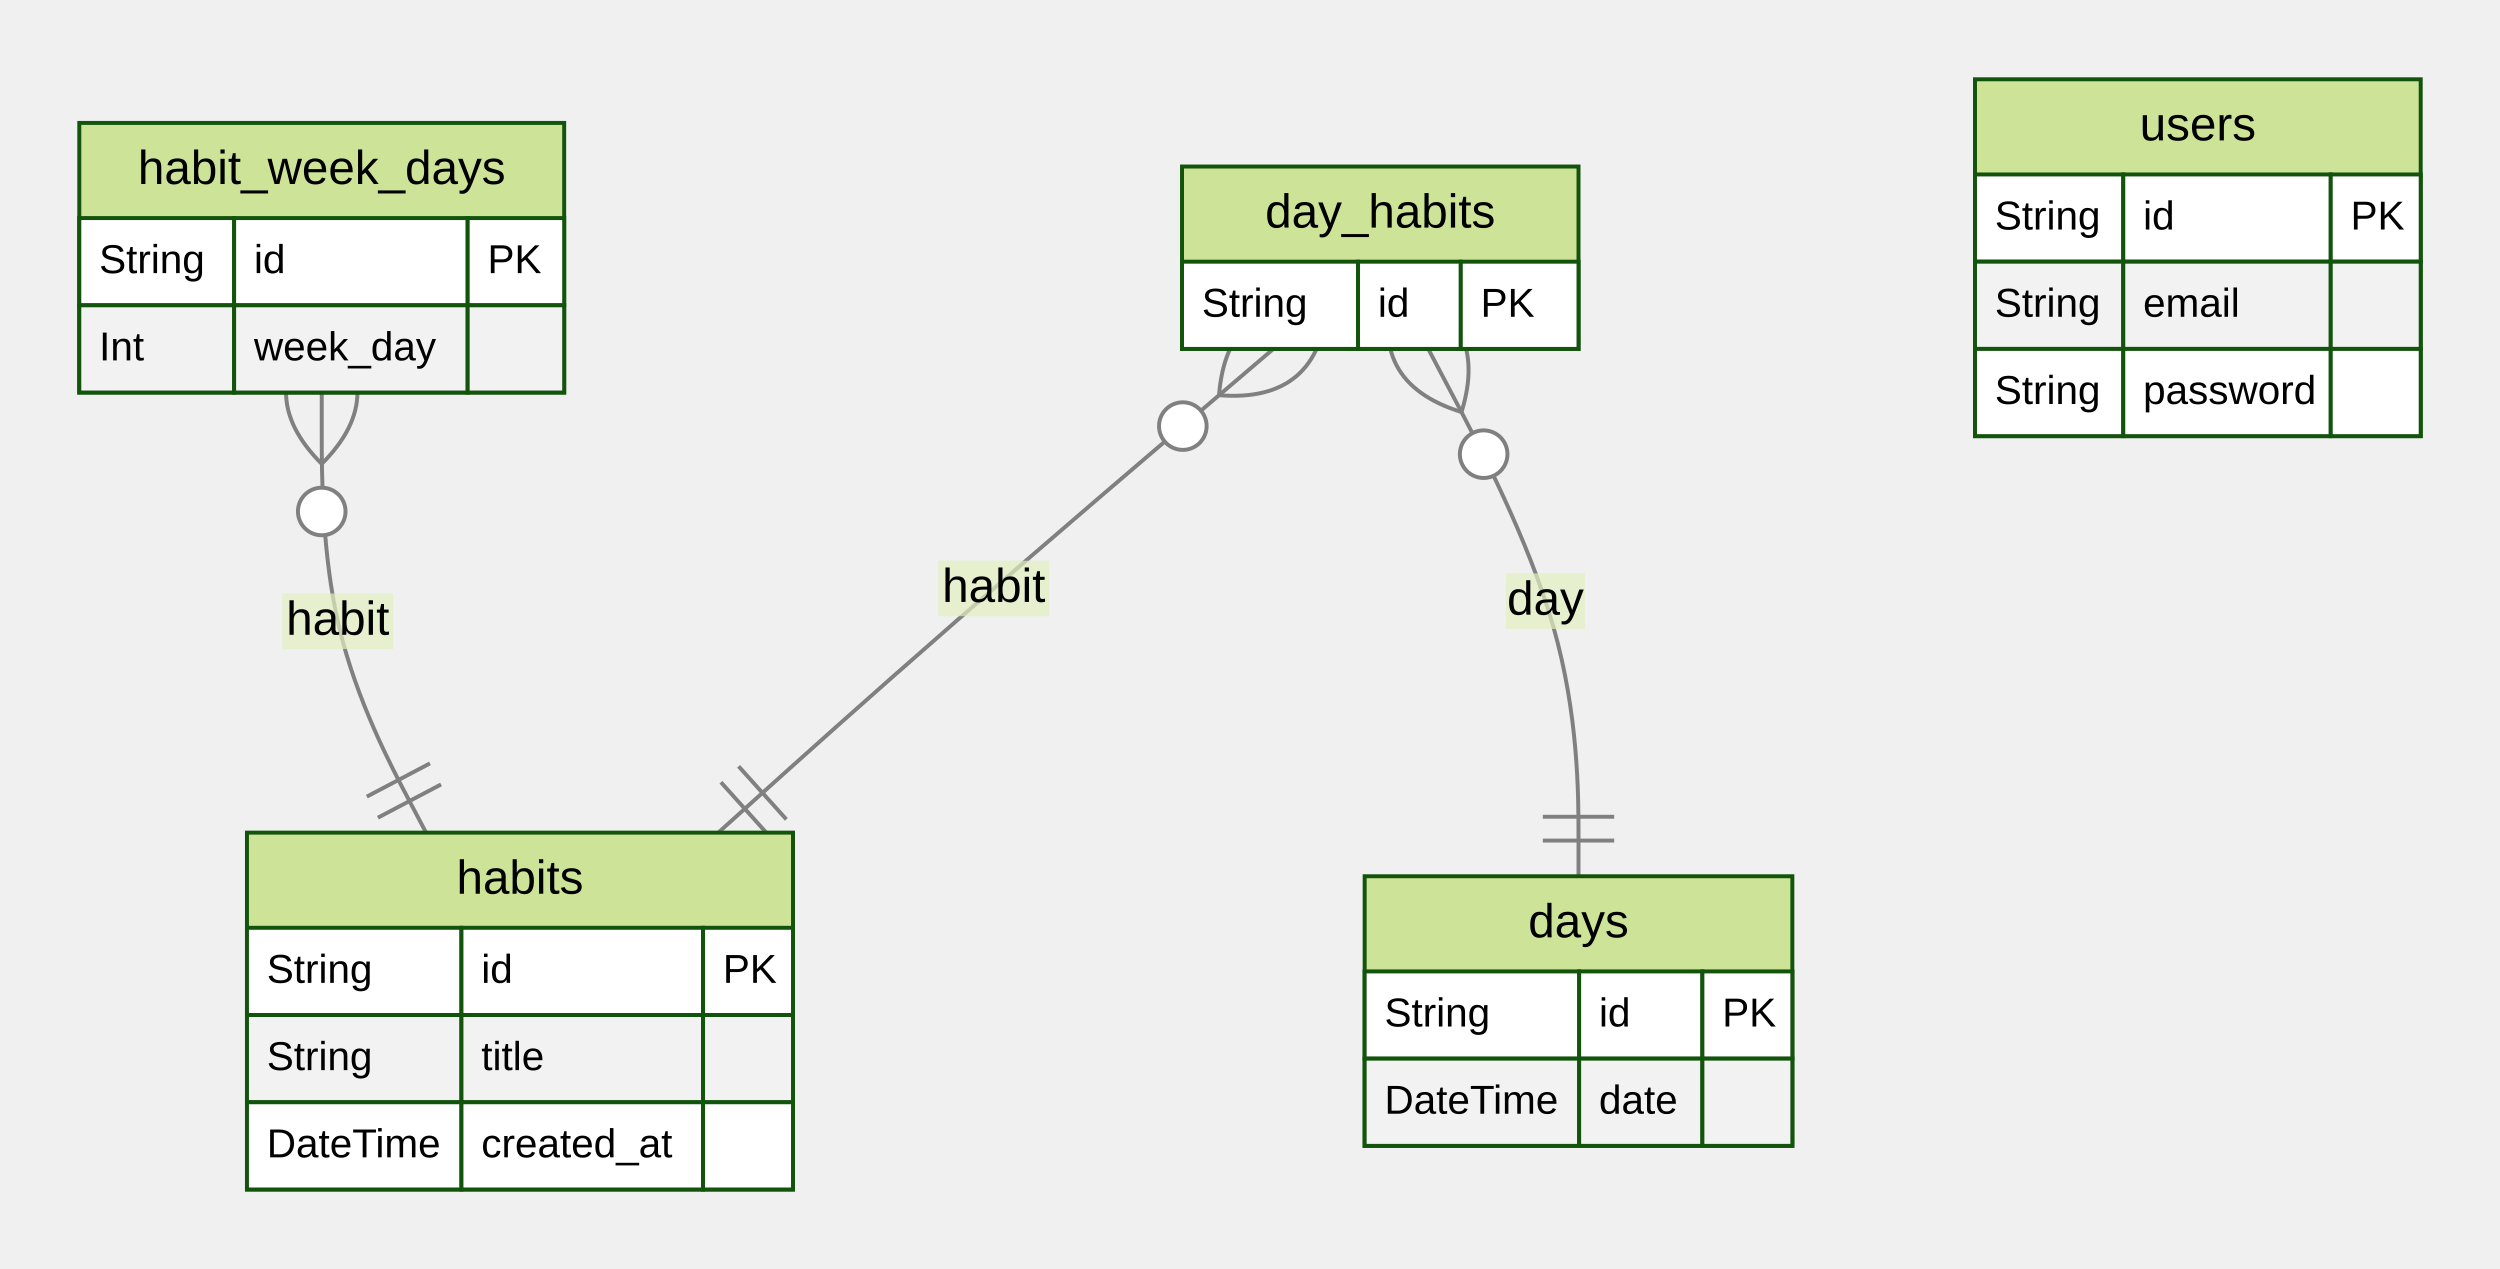
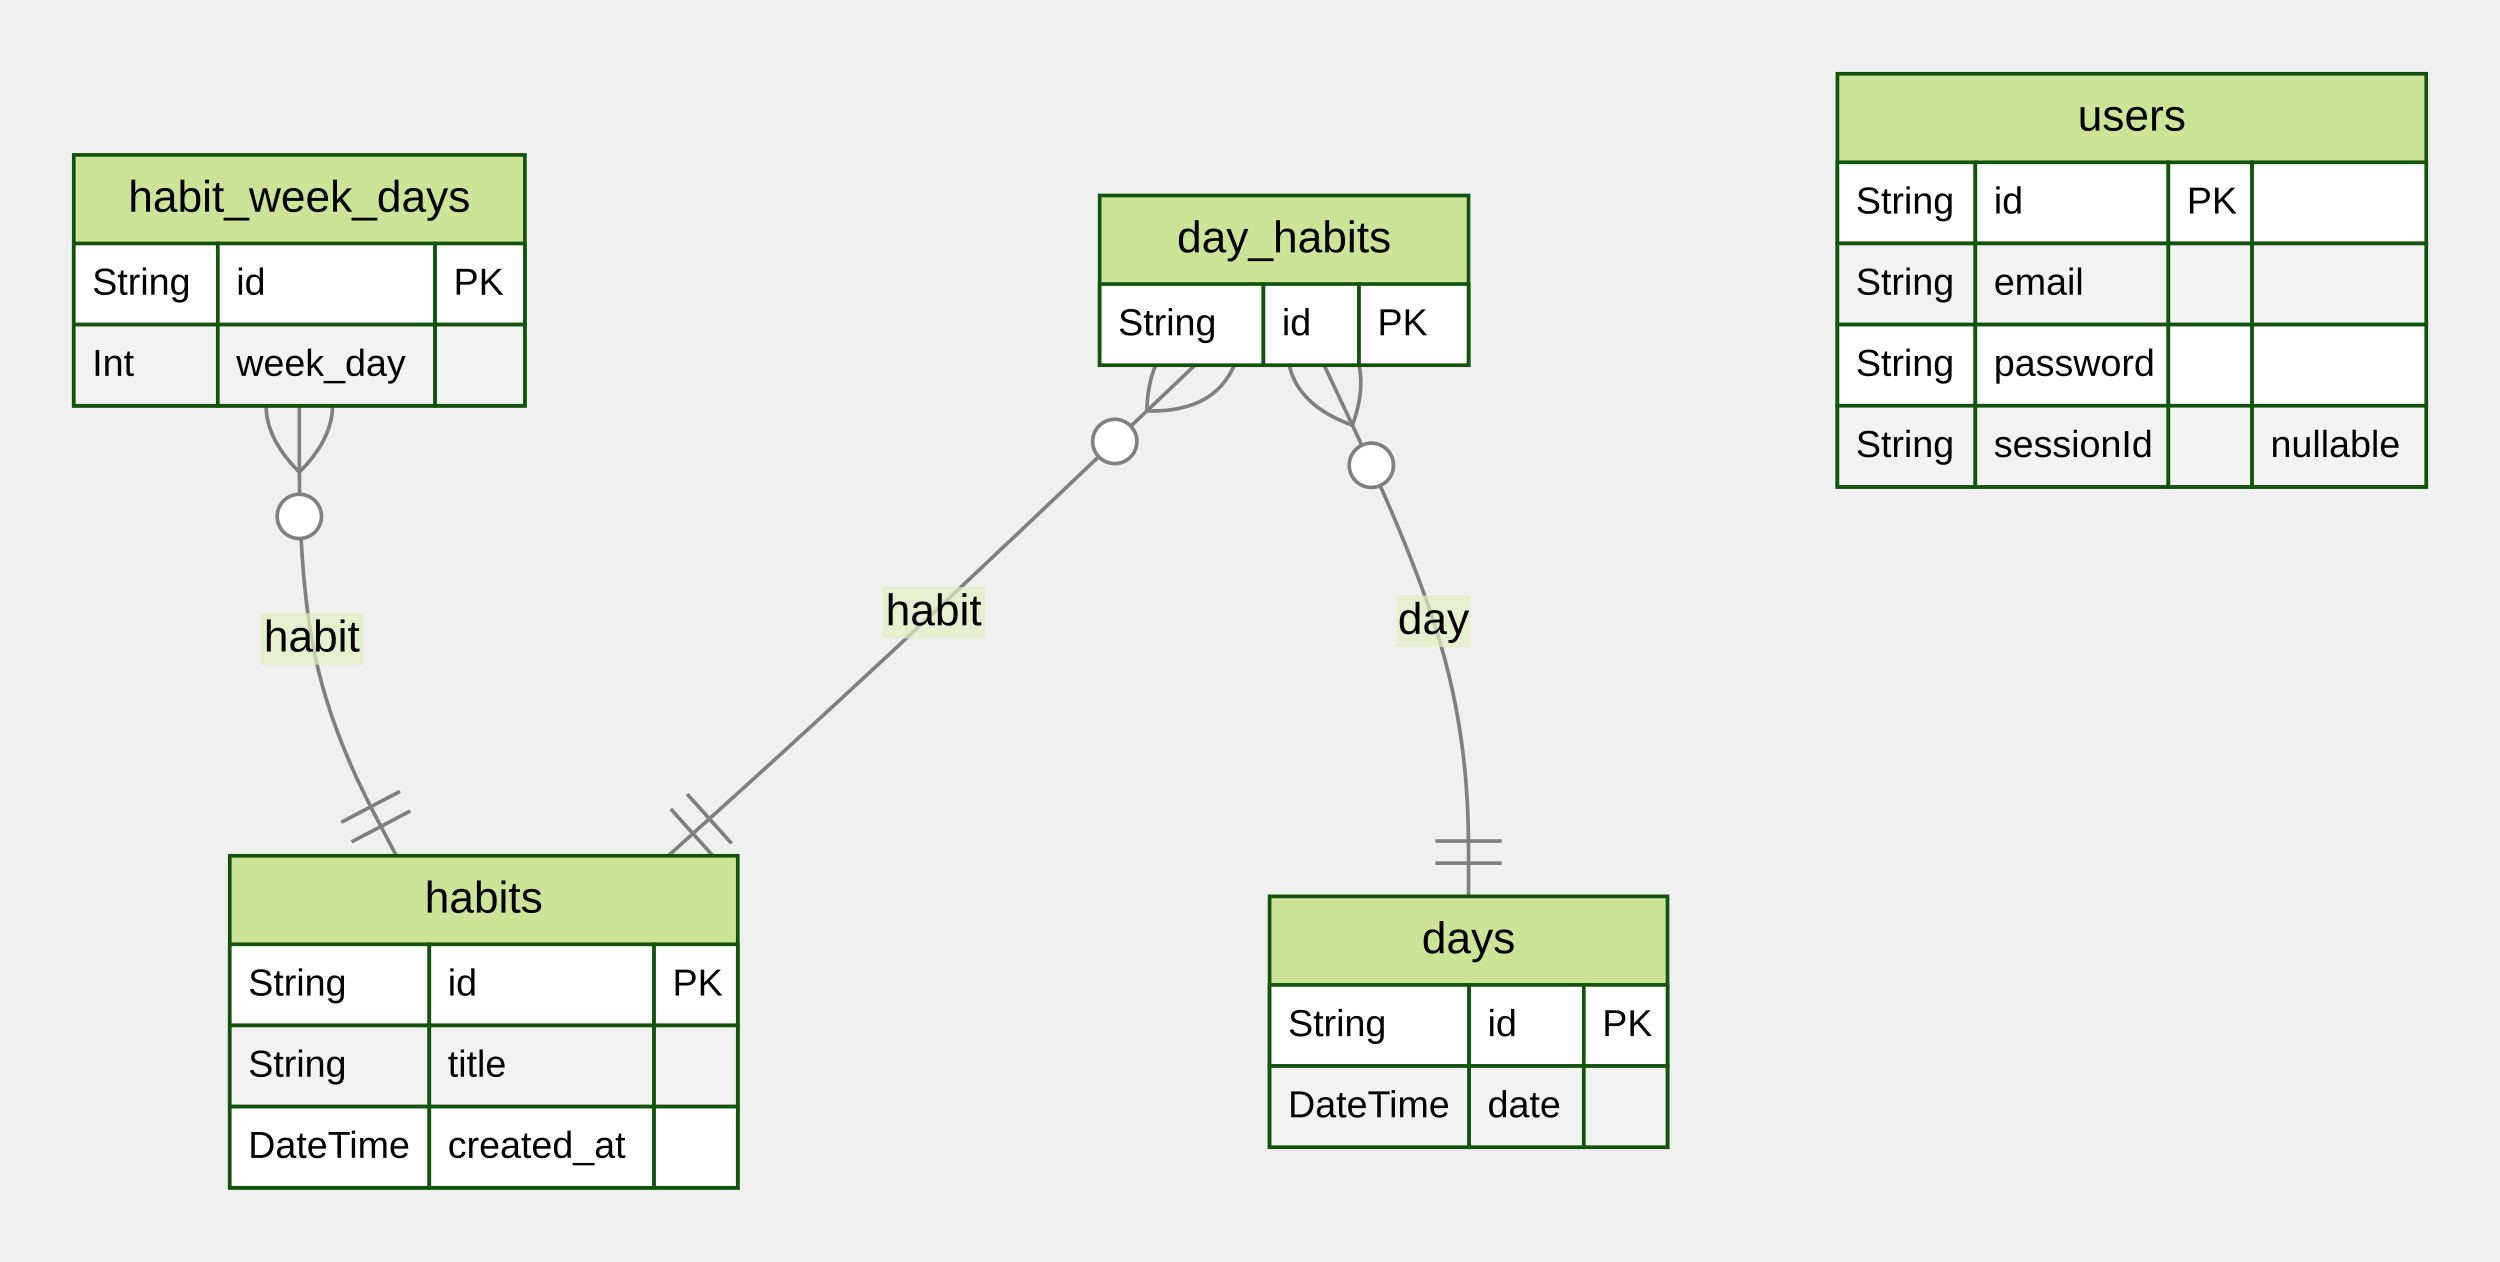
- <svg xmlns="http://www.w3.org/2000/svg" aria-roledescription="er" viewBox="0 0 630.528 320" style="max-width: 630.528px; background-color: white;" width="100%" id="mermaid-0">
+ <svg xmlns="http://www.w3.org/2000/svg" aria-roledescription="er" viewBox="0 0 677.74 342" style="max-width: 677.74px; background-color: white;" width="100%" id="mermaid-0">
  <style>#mermaid-0{font-family:"trebuchet ms",verdana,arial,sans-serif;font-size:16px;fill:#000000;}#mermaid-0 .error-icon{fill:#552222;}#mermaid-0 .error-text{fill:#552222;stroke:#552222;}#mermaid-0 .edge-thickness-normal{stroke-width:2px;}#mermaid-0 .edge-thickness-thick{stroke-width:3.5px;}#mermaid-0 .edge-pattern-solid{stroke-dasharray:0;}#mermaid-0 .edge-pattern-dashed{stroke-dasharray:3;}#mermaid-0 .edge-pattern-dotted{stroke-dasharray:2;}#mermaid-0 .marker{fill:#000000;stroke:#000000;}#mermaid-0 .marker.cross{stroke:#000000;}#mermaid-0 svg{font-family:"trebuchet ms",verdana,arial,sans-serif;font-size:16px;}#mermaid-0 .entityBox{fill:#cde498;stroke:#13540c;}#mermaid-0 .attributeBoxOdd{fill:#ffffff;stroke:#13540c;}#mermaid-0 .attributeBoxEven{fill:#f2f2f2;stroke:#13540c;}#mermaid-0 .relationshipLabelBox{fill:hsl(78.158, 58.462%, 84.51%);opacity:0.7;background-color:hsl(78.158, 58.462%, 84.51%);}#mermaid-0 .relationshipLabelBox rect{opacity:0.5;}#mermaid-0 .relationshipLine{stroke:#000000;}#mermaid-0 .entityTitleText{text-anchor:middle;font-size:18px;fill:#000000;}#mermaid-0 :root{--mermaid-font-family:"trebuchet ms",verdana,arial,sans-serif;}</style>
  <g />
  <defs>
    <marker orient="auto" markerHeight="18" markerWidth="18" refY="9" refX="0" id="ONLY_ONE_START">
      <path d="M9,0 L9,18 M15,0 L15,18" fill="none" stroke="gray" />
    </marker>
  </defs>
  <defs>
    <marker orient="auto" markerHeight="18" markerWidth="18" refY="9" refX="18" id="ONLY_ONE_END">
      <path d="M3,0 L3,18 M9,0 L9,18" fill="none" stroke="gray" />
    </marker>
  </defs>
  <defs>
    <marker orient="auto" markerHeight="18" markerWidth="30" refY="9" refX="0" id="ZERO_OR_ONE_START">
      <circle r="6" cy="9" cx="21" fill="white" stroke="gray" />
      <path d="M9,0 L9,18" fill="none" stroke="gray" />
    </marker>
  </defs>
  <defs>
    <marker orient="auto" markerHeight="18" markerWidth="30" refY="9" refX="30" id="ZERO_OR_ONE_END">
      <circle r="6" cy="9" cx="9" fill="white" stroke="gray" />
      <path d="M21,0 L21,18" fill="none" stroke="gray" />
    </marker>
  </defs>
  <defs>
    <marker orient="auto" markerHeight="36" markerWidth="45" refY="18" refX="18" id="ONE_OR_MORE_START">
      <path d="M0,18 Q 18,0 36,18 Q 18,36 0,18 M42,9 L42,27" fill="none" stroke="gray" />
    </marker>
  </defs>
  <defs>
    <marker orient="auto" markerHeight="36" markerWidth="45" refY="18" refX="27" id="ONE_OR_MORE_END">
      <path d="M3,9 L3,27 M9,18 Q27,0 45,18 Q27,36 9,18" fill="none" stroke="gray" />
    </marker>
  </defs>
  <defs>
    <marker orient="auto" markerHeight="36" markerWidth="57" refY="18" refX="18" id="ZERO_OR_MORE_START">
      <circle r="6" cy="18" cx="48" fill="white" stroke="gray" />
      <path d="M0,18 Q18,0 36,18 Q18,36 0,18" fill="none" stroke="gray" />
    </marker>
  </defs>
  <defs>
    <marker orient="auto" markerHeight="36" markerWidth="57" refY="18" refX="39" id="ZERO_OR_MORE_END">
      <circle r="6" cy="18" cx="9" fill="white" stroke="gray" />
      <path d="M21,18 Q39,0 57,18 Q39,36 21,18" fill="none" stroke="gray" />
    </marker>
  </defs>
-   <path style="stroke: gray; fill: none;" marker-start="url(#ZERO_OR_MORE_START)" marker-end="url(#ONLY_ONE_END)" d="M81.146,99L81.146,109.167C81.146,119.333,81.146,139.667,85.532,158.167C89.918,176.667,98.69,193.333,103.076,201.667L107.462,210" class="er relationshipLine" />
-   <path style="stroke: gray; fill: none;" marker-start="url(#ZERO_OR_MORE_START)" marker-end="url(#ONLY_ONE_END)" d="M360.222,88L366.538,100C372.853,112,385.485,136,391.801,158.167C398.116,180.333,398.116,200.667,398.116,210.833L398.116,221" class="er relationshipLine" />
-   <path style="stroke: gray; fill: none;" marker-start="url(#ZERO_OR_MORE_START)" marker-end="url(#ONLY_ONE_END)" d="M321.147,88L307.076,100C293.004,112,264.862,136,241.53,156.333C218.198,176.667,199.676,193.333,190.416,201.667L181.155,210" class="er relationshipLine" />
-   <g transform="translate(62.28748,210 )" id="entity-habits-a514ddd8-b31e-447b-b5f9-7047a55737de">
+   <path style="stroke: gray; fill: none;" marker-start="url(#ZERO_OR_MORE_START)" marker-end="url(#ONLY_ONE_END)" d="M81.146,110L81.146,122C81.146,134,81.146,158,85.532,178.333C89.918,198.667,98.69,215.333,103.076,223.667L107.462,232" class="er relationshipLine" />
+   <path style="stroke: gray; fill: none;" marker-start="url(#ZERO_OR_MORE_START)" marker-end="url(#ONLY_ONE_END)" d="M358.966,99L365.491,112.833C372.016,126.667,385.066,154.333,391.591,178.333C398.116,202.333,398.116,222.667,398.116,232.833L398.116,243" class="er relationshipLine" />
+   <path style="stroke: gray; fill: none;" marker-start="url(#ZERO_OR_MORE_START)" marker-end="url(#ONLY_ONE_END)" d="M323.945,99L309.408,112.833C294.87,126.667,265.795,154.333,241.997,176.5C218.198,198.667,199.676,215.333,190.416,223.667L181.155,232" class="er relationshipLine" />
+   <g transform="translate(62.28748,232 )" id="entity-habits-0f131d83-b417-4b6f-9b73-1fd72a2ce7dc">
    <rect height="90" width="137.718" y="0" x="0" class="er entityBox" />
-     <text style="dominant-baseline: middle; text-anchor: middle; font-size: 12px;" transform="translate(68.85901,12)" y="0" x="0" id="text-entity-habits-a514ddd8-b31e-447b-b5f9-7047a55737de" class="er entityLabel">habits</text>
+     <text style="dominant-baseline: middle; text-anchor: middle; font-size: 12px;" transform="translate(68.85901,12)" y="0" x="0" id="text-entity-habits-0f131d83-b417-4b6f-9b73-1fd72a2ce7dc" class="er entityLabel">habits</text>
    <rect height="22" width="54.096" y="24" x="0" class="er attributeBoxOdd" />
-     <text style="dominant-baseline: middle; font-size: 10.2px;" transform="translate(5,35)" y="0" x="0" id="text-entity-habits-a514ddd8-b31e-447b-b5f9-7047a55737de-attr-1-type" class="er entityLabel">String</text>
+     <text style="dominant-baseline: middle; font-size: 10.2px;" transform="translate(5,35)" y="0" x="0" id="text-entity-habits-0f131d83-b417-4b6f-9b73-1fd72a2ce7dc-attr-1-type" class="er entityLabel">String</text>
    <rect height="22" width="60.935" y="24" x="54.096" class="er attributeBoxOdd" />
-     <text style="dominant-baseline: middle; font-size: 10.2px;" transform="translate(59.09555,35)" y="0" x="0" id="text-entity-habits-a514ddd8-b31e-447b-b5f9-7047a55737de-attr-1-name" class="er entityLabel">id</text>
+     <text style="dominant-baseline: middle; font-size: 10.2px;" transform="translate(59.09555,35)" y="0" x="0" id="text-entity-habits-0f131d83-b417-4b6f-9b73-1fd72a2ce7dc-attr-1-name" class="er entityLabel">id</text>
    <rect height="22" width="22.688" y="24" x="115.03" class="er attributeBoxOdd" />
-     <text style="dominant-baseline: middle; font-size: 10.2px;" transform="translate(120.0303,35)" y="0" x="0" id="text-entity-habits-a514ddd8-b31e-447b-b5f9-7047a55737de-attr-1-key" class="er entityLabel">PK</text>
+     <text style="dominant-baseline: middle; font-size: 10.2px;" transform="translate(120.0303,35)" y="0" x="0" id="text-entity-habits-0f131d83-b417-4b6f-9b73-1fd72a2ce7dc-attr-1-key" class="er entityLabel">PK</text>
    <rect height="22" width="54.096" y="46" x="0" class="er attributeBoxEven" />
-     <text style="dominant-baseline: middle; font-size: 10.2px;" transform="translate(5,57)" y="0" x="0" id="text-entity-habits-a514ddd8-b31e-447b-b5f9-7047a55737de-attr-2-type" class="er entityLabel">String</text>
+     <text style="dominant-baseline: middle; font-size: 10.2px;" transform="translate(5,57)" y="0" x="0" id="text-entity-habits-0f131d83-b417-4b6f-9b73-1fd72a2ce7dc-attr-2-type" class="er entityLabel">String</text>
    <rect height="22" width="60.935" y="46" x="54.096" class="er attributeBoxEven" />
-     <text style="dominant-baseline: middle; font-size: 10.2px;" transform="translate(59.09555,57)" y="0" x="0" id="text-entity-habits-a514ddd8-b31e-447b-b5f9-7047a55737de-attr-2-name" class="er entityLabel">title</text>
+     <text style="dominant-baseline: middle; font-size: 10.2px;" transform="translate(59.09555,57)" y="0" x="0" id="text-entity-habits-0f131d83-b417-4b6f-9b73-1fd72a2ce7dc-attr-2-name" class="er entityLabel">title</text>
    <rect height="22" width="22.688" y="46" x="115.03" class="er attributeBoxEven" />
-     <text style="dominant-baseline: middle; font-size: 10.2px;" transform="translate(120.0303,57)" y="0" x="0" id="text-entity-habits-a514ddd8-b31e-447b-b5f9-7047a55737de-attr-2-key" class="er entityLabel" />
+     <text style="dominant-baseline: middle; font-size: 10.2px;" transform="translate(120.0303,57)" y="0" x="0" id="text-entity-habits-0f131d83-b417-4b6f-9b73-1fd72a2ce7dc-attr-2-key" class="er entityLabel" />
    <rect height="22" width="54.096" y="68" x="0" class="er attributeBoxOdd" />
-     <text style="dominant-baseline: middle; font-size: 10.2px;" transform="translate(5,79)" y="0" x="0" id="text-entity-habits-a514ddd8-b31e-447b-b5f9-7047a55737de-attr-3-type" class="er entityLabel">DateTime</text>
+     <text style="dominant-baseline: middle; font-size: 10.2px;" transform="translate(5,79)" y="0" x="0" id="text-entity-habits-0f131d83-b417-4b6f-9b73-1fd72a2ce7dc-attr-3-type" class="er entityLabel">DateTime</text>
    <rect height="22" width="60.935" y="68" x="54.096" class="er attributeBoxOdd" />
-     <text style="dominant-baseline: middle; font-size: 10.2px;" transform="translate(59.09555,79)" y="0" x="0" id="text-entity-habits-a514ddd8-b31e-447b-b5f9-7047a55737de-attr-3-name" class="er entityLabel">created_at</text>
+     <text style="dominant-baseline: middle; font-size: 10.2px;" transform="translate(59.09555,79)" y="0" x="0" id="text-entity-habits-0f131d83-b417-4b6f-9b73-1fd72a2ce7dc-attr-3-name" class="er entityLabel">created_at</text>
    <rect height="22" width="22.688" y="68" x="115.03" class="er attributeBoxOdd" />
-     <text style="dominant-baseline: middle; font-size: 10.2px;" transform="translate(120.0303,79)" y="0" x="0" id="text-entity-habits-a514ddd8-b31e-447b-b5f9-7047a55737de-attr-3-key" class="er entityLabel" />
+     <text style="dominant-baseline: middle; font-size: 10.2px;" transform="translate(120.0303,79)" y="0" x="0" id="text-entity-habits-0f131d83-b417-4b6f-9b73-1fd72a2ce7dc-attr-3-key" class="er entityLabel" />
  </g>
-   <g transform="translate(20,31 )" id="entity-habitweekdays-6917e573-3b73-45a6-a0bb-c59b3ead7421">
+   <g transform="translate(20,42 )" id="entity-habitweekdays-f02ea0aa-67fc-4b87-a53a-0231c22f4bf8">
    <rect height="68" width="122.293" y="0" x="0" class="er entityBox" />
-     <text style="dominant-baseline: middle; text-anchor: middle; font-size: 12px;" transform="translate(61.14648,12)" y="0" x="0" id="text-entity-habitweekdays-6917e573-3b73-45a6-a0bb-c59b3ead7421" class="er entityLabel">habit_week_days</text>
+     <text style="dominant-baseline: middle; text-anchor: middle; font-size: 12px;" transform="translate(61.14648,12)" y="0" x="0" id="text-entity-habitweekdays-f02ea0aa-67fc-4b87-a53a-0231c22f4bf8" class="er entityLabel">habit_week_days</text>
    <rect height="22" width="39.048" y="24" x="0" class="er attributeBoxOdd" />
-     <text style="dominant-baseline: middle; font-size: 10.2px;" transform="translate(5,35)" y="0" x="0" id="text-entity-habitweekdays-6917e573-3b73-45a6-a0bb-c59b3ead7421-attr-1-type" class="er entityLabel">String</text>
+     <text style="dominant-baseline: middle; font-size: 10.2px;" transform="translate(5,35)" y="0" x="0" id="text-entity-habitweekdays-f02ea0aa-67fc-4b87-a53a-0231c22f4bf8-attr-1-type" class="er entityLabel">String</text>
    <rect height="22" width="58.904" y="24" x="39.048" class="er attributeBoxOdd" />
-     <text style="dominant-baseline: middle; font-size: 10.2px;" transform="translate(44.04844,35)" y="0" x="0" id="text-entity-habitweekdays-6917e573-3b73-45a6-a0bb-c59b3ead7421-attr-1-name" class="er entityLabel">id</text>
+     <text style="dominant-baseline: middle; font-size: 10.2px;" transform="translate(44.04844,35)" y="0" x="0" id="text-entity-habitweekdays-f02ea0aa-67fc-4b87-a53a-0231c22f4bf8-attr-1-name" class="er entityLabel">id</text>
    <rect height="22" width="24.34" y="24" x="97.953" class="er attributeBoxOdd" />
-     <text style="dominant-baseline: middle; font-size: 10.2px;" transform="translate(102.9529,35)" y="0" x="0" id="text-entity-habitweekdays-6917e573-3b73-45a6-a0bb-c59b3ead7421-attr-1-key" class="er entityLabel">PK</text>
+     <text style="dominant-baseline: middle; font-size: 10.2px;" transform="translate(102.9529,35)" y="0" x="0" id="text-entity-habitweekdays-f02ea0aa-67fc-4b87-a53a-0231c22f4bf8-attr-1-key" class="er entityLabel">PK</text>
    <rect height="22" width="39.048" y="46" x="0" class="er attributeBoxEven" />
-     <text style="dominant-baseline: middle; font-size: 10.2px;" transform="translate(5,57)" y="0" x="0" id="text-entity-habitweekdays-6917e573-3b73-45a6-a0bb-c59b3ead7421-attr-2-type" class="er entityLabel">Int</text>
+     <text style="dominant-baseline: middle; font-size: 10.2px;" transform="translate(5,57)" y="0" x="0" id="text-entity-habitweekdays-f02ea0aa-67fc-4b87-a53a-0231c22f4bf8-attr-2-type" class="er entityLabel">Int</text>
    <rect height="22" width="58.904" y="46" x="39.048" class="er attributeBoxEven" />
-     <text style="dominant-baseline: middle; font-size: 10.2px;" transform="translate(44.04844,57)" y="0" x="0" id="text-entity-habitweekdays-6917e573-3b73-45a6-a0bb-c59b3ead7421-attr-2-name" class="er entityLabel">week_day</text>
+     <text style="dominant-baseline: middle; font-size: 10.2px;" transform="translate(44.04844,57)" y="0" x="0" id="text-entity-habitweekdays-f02ea0aa-67fc-4b87-a53a-0231c22f4bf8-attr-2-name" class="er entityLabel">week_day</text>
    <rect height="22" width="24.34" y="46" x="97.953" class="er attributeBoxEven" />
-     <text style="dominant-baseline: middle; font-size: 10.2px;" transform="translate(102.9529,57)" y="0" x="0" id="text-entity-habitweekdays-6917e573-3b73-45a6-a0bb-c59b3ead7421-attr-2-key" class="er entityLabel" />
+     <text style="dominant-baseline: middle; font-size: 10.2px;" transform="translate(102.9529,57)" y="0" x="0" id="text-entity-habitweekdays-f02ea0aa-67fc-4b87-a53a-0231c22f4bf8-attr-2-key" class="er entityLabel" />
  </g>
-   <g transform="translate(344.182,221 )" id="entity-days-8aa4c976-8ca0-4a1d-aa27-b8343de3dce3">
+   <g transform="translate(344.182,243 )" id="entity-days-31fd211e-0b66-49c3-85e9-7f0262ee34f3">
    <rect height="68" width="107.869" y="0" x="0" class="er entityBox" />
-     <text style="dominant-baseline: middle; text-anchor: middle; font-size: 12px;" transform="translate(53.93452,12)" y="0" x="0" id="text-entity-days-8aa4c976-8ca0-4a1d-aa27-b8343de3dce3" class="er entityLabel">days</text>
+     <text style="dominant-baseline: middle; text-anchor: middle; font-size: 12px;" transform="translate(53.93452,12)" y="0" x="0" id="text-entity-days-31fd211e-0b66-49c3-85e9-7f0262ee34f3" class="er entityLabel">days</text>
    <rect height="22" width="54.096" y="24" x="0" class="er attributeBoxOdd" />
-     <text style="dominant-baseline: middle; font-size: 10.2px;" transform="translate(5,35)" y="0" x="0" id="text-entity-days-8aa4c976-8ca0-4a1d-aa27-b8343de3dce3-attr-1-type" class="er entityLabel">String</text>
+     <text style="dominant-baseline: middle; font-size: 10.2px;" transform="translate(5,35)" y="0" x="0" id="text-entity-days-31fd211e-0b66-49c3-85e9-7f0262ee34f3-attr-1-type" class="er entityLabel">String</text>
    <rect height="22" width="31.086" y="24" x="54.096" class="er attributeBoxOdd" />
-     <text style="dominant-baseline: middle; font-size: 10.2px;" transform="translate(59.09555,35)" y="0" x="0" id="text-entity-days-8aa4c976-8ca0-4a1d-aa27-b8343de3dce3-attr-1-name" class="er entityLabel">id</text>
+     <text style="dominant-baseline: middle; font-size: 10.2px;" transform="translate(59.09555,35)" y="0" x="0" id="text-entity-days-31fd211e-0b66-49c3-85e9-7f0262ee34f3-attr-1-name" class="er entityLabel">id</text>
    <rect height="22" width="22.688" y="24" x="85.181" class="er attributeBoxOdd" />
-     <text style="dominant-baseline: middle; font-size: 10.2px;" transform="translate(90.18137,35)" y="0" x="0" id="text-entity-days-8aa4c976-8ca0-4a1d-aa27-b8343de3dce3-attr-1-key" class="er entityLabel">PK</text>
+     <text style="dominant-baseline: middle; font-size: 10.2px;" transform="translate(90.18137,35)" y="0" x="0" id="text-entity-days-31fd211e-0b66-49c3-85e9-7f0262ee34f3-attr-1-key" class="er entityLabel">PK</text>
    <rect height="22" width="54.096" y="46" x="0" class="er attributeBoxEven" />
-     <text style="dominant-baseline: middle; font-size: 10.2px;" transform="translate(5,57)" y="0" x="0" id="text-entity-days-8aa4c976-8ca0-4a1d-aa27-b8343de3dce3-attr-2-type" class="er entityLabel">DateTime</text>
+     <text style="dominant-baseline: middle; font-size: 10.2px;" transform="translate(5,57)" y="0" x="0" id="text-entity-days-31fd211e-0b66-49c3-85e9-7f0262ee34f3-attr-2-type" class="er entityLabel">DateTime</text>
    <rect height="22" width="31.086" y="46" x="54.096" class="er attributeBoxEven" />
-     <text style="dominant-baseline: middle; font-size: 10.2px;" transform="translate(59.09555,57)" y="0" x="0" id="text-entity-days-8aa4c976-8ca0-4a1d-aa27-b8343de3dce3-attr-2-name" class="er entityLabel">date</text>
+     <text style="dominant-baseline: middle; font-size: 10.2px;" transform="translate(59.09555,57)" y="0" x="0" id="text-entity-days-31fd211e-0b66-49c3-85e9-7f0262ee34f3-attr-2-name" class="er entityLabel">date</text>
    <rect height="22" width="22.688" y="46" x="85.181" class="er attributeBoxEven" />
-     <text style="dominant-baseline: middle; font-size: 10.2px;" transform="translate(90.18137,57)" y="0" x="0" id="text-entity-days-8aa4c976-8ca0-4a1d-aa27-b8343de3dce3-attr-2-key" class="er entityLabel" />
+     <text style="dominant-baseline: middle; font-size: 10.2px;" transform="translate(90.18137,57)" y="0" x="0" id="text-entity-days-31fd211e-0b66-49c3-85e9-7f0262ee34f3-attr-2-key" class="er entityLabel" />
  </g>
-   <g transform="translate(298.1165,42 )" id="entity-dayhabits-75e6256d-9f44-426c-8206-2e9d8f47a824">
+   <g transform="translate(298.1165,53 )" id="entity-dayhabits-a5d198ad-8844-4340-9947-fed58012c0cf">
    <rect height="46" width="100" y="0" x="0" class="er entityBox" />
-     <text style="dominant-baseline: middle; text-anchor: middle; font-size: 12px;" transform="translate(50,12)" y="0" x="0" id="text-entity-dayhabits-75e6256d-9f44-426c-8206-2e9d8f47a824" class="er entityLabel">day_habits</text>
+     <text style="dominant-baseline: middle; text-anchor: middle; font-size: 12px;" transform="translate(50,12)" y="0" x="0" id="text-entity-dayhabits-a5d198ad-8844-4340-9947-fed58012c0cf" class="er entityLabel">day_habits</text>
    <rect height="22" width="44.399" y="24" x="0" class="er attributeBoxOdd" />
-     <text style="dominant-baseline: middle; font-size: 10.2px;" transform="translate(5,35)" y="0" x="0" id="text-entity-dayhabits-75e6256d-9f44-426c-8206-2e9d8f47a824-attr-1-type" class="er entityLabel">String</text>
+     <text style="dominant-baseline: middle; font-size: 10.2px;" transform="translate(5,35)" y="0" x="0" id="text-entity-dayhabits-a5d198ad-8844-4340-9947-fed58012c0cf-attr-1-type" class="er entityLabel">String</text>
    <rect height="22" width="25.911" y="24" x="44.399" class="er attributeBoxOdd" />
-     <text style="dominant-baseline: middle; font-size: 10.2px;" transform="translate(49.39862,35)" y="0" x="0" id="text-entity-dayhabits-75e6256d-9f44-426c-8206-2e9d8f47a824-attr-1-name" class="er entityLabel">id</text>
+     <text style="dominant-baseline: middle; font-size: 10.2px;" transform="translate(49.39862,35)" y="0" x="0" id="text-entity-dayhabits-a5d198ad-8844-4340-9947-fed58012c0cf-attr-1-name" class="er entityLabel">id</text>
    <rect height="22" width="29.69" y="24" x="70.31" class="er attributeBoxOdd" />
-     <text style="dominant-baseline: middle; font-size: 10.2px;" transform="translate(75.30976,35)" y="0" x="0" id="text-entity-dayhabits-75e6256d-9f44-426c-8206-2e9d8f47a824-attr-1-key" class="er entityLabel">PK</text>
+     <text style="dominant-baseline: middle; font-size: 10.2px;" transform="translate(75.30976,35)" y="0" x="0" id="text-entity-dayhabits-a5d198ad-8844-4340-9947-fed58012c0cf-attr-1-key" class="er entityLabel">PK</text>
  </g>
-   <g transform="translate(498.1165,20 )" id="entity-users-d29b5829-4dbf-4971-8184-fda152538f11">
-     <rect height="90" width="112.411" y="0" x="0" class="er entityBox" />
-     <text style="dominant-baseline: middle; text-anchor: middle; font-size: 12px;" transform="translate(56.20561,12)" y="0" x="0" id="text-entity-users-d29b5829-4dbf-4971-8184-fda152538f11" class="er entityLabel">users</text>
+   <g transform="translate(498.1165,20 )" id="entity-users-8d767333-880d-4100-ae1c-9ed3f435d0fa">
+     <rect height="112" width="159.624" y="0" x="0" class="er entityBox" />
+     <text style="dominant-baseline: middle; text-anchor: middle; font-size: 12px;" transform="translate(79.81188,12)" y="0" x="0" id="text-entity-users-8d767333-880d-4100-ae1c-9ed3f435d0fa" class="er entityLabel">users</text>
    <rect height="22" width="37.396" y="24" x="0" class="er attributeBoxOdd" />
-     <text style="dominant-baseline: middle; font-size: 10.2px;" transform="translate(5,35)" y="0" x="0" id="text-entity-users-d29b5829-4dbf-4971-8184-fda152538f11-attr-1-type" class="er entityLabel">String</text>
+     <text style="dominant-baseline: middle; font-size: 10.2px;" transform="translate(5,35)" y="0" x="0" id="text-entity-users-8d767333-880d-4100-ae1c-9ed3f435d0fa-attr-1-type" class="er entityLabel">String</text>
    <rect height="22" width="52.327" y="24" x="37.396" class="er attributeBoxOdd" />
-     <text style="dominant-baseline: middle; font-size: 10.2px;" transform="translate(42.39606,35)" y="0" x="0" id="text-entity-users-d29b5829-4dbf-4971-8184-fda152538f11-attr-1-name" class="er entityLabel">id</text>
+     <text style="dominant-baseline: middle; font-size: 10.2px;" transform="translate(42.39606,35)" y="0" x="0" id="text-entity-users-8d767333-880d-4100-ae1c-9ed3f435d0fa-attr-1-name" class="er entityLabel">id</text>
    <rect height="22" width="22.688" y="24" x="89.724" class="er attributeBoxOdd" />
-     <text style="dominant-baseline: middle; font-size: 10.2px;" transform="translate(94.72354,35)" y="0" x="0" id="text-entity-users-d29b5829-4dbf-4971-8184-fda152538f11-attr-1-key" class="er entityLabel">PK</text>
+     <text style="dominant-baseline: middle; font-size: 10.2px;" transform="translate(94.72354,35)" y="0" x="0" id="text-entity-users-8d767333-880d-4100-ae1c-9ed3f435d0fa-attr-1-key" class="er entityLabel">PK</text>
+     <rect height="22" width="47.213" y="24" x="112.411" class="er attributeBoxOdd" />
+     <text style="dominant-baseline: middle; font-size: 10.2px;" transform="translate(117.4112,35)" y="0" x="0" id="text-entity-users-8d767333-880d-4100-ae1c-9ed3f435d0fa-attr-1-comment" class="er entityLabel" />
    <rect height="22" width="37.396" y="46" x="0" class="er attributeBoxEven" />
-     <text style="dominant-baseline: middle; font-size: 10.2px;" transform="translate(5,57)" y="0" x="0" id="text-entity-users-d29b5829-4dbf-4971-8184-fda152538f11-attr-2-type" class="er entityLabel">String</text>
+     <text style="dominant-baseline: middle; font-size: 10.2px;" transform="translate(5,57)" y="0" x="0" id="text-entity-users-8d767333-880d-4100-ae1c-9ed3f435d0fa-attr-2-type" class="er entityLabel">String</text>
    <rect height="22" width="52.327" y="46" x="37.396" class="er attributeBoxEven" />
-     <text style="dominant-baseline: middle; font-size: 10.2px;" transform="translate(42.39606,57)" y="0" x="0" id="text-entity-users-d29b5829-4dbf-4971-8184-fda152538f11-attr-2-name" class="er entityLabel">email</text>
+     <text style="dominant-baseline: middle; font-size: 10.2px;" transform="translate(42.39606,57)" y="0" x="0" id="text-entity-users-8d767333-880d-4100-ae1c-9ed3f435d0fa-attr-2-name" class="er entityLabel">email</text>
    <rect height="22" width="22.688" y="46" x="89.724" class="er attributeBoxEven" />
-     <text style="dominant-baseline: middle; font-size: 10.2px;" transform="translate(94.72354,57)" y="0" x="0" id="text-entity-users-d29b5829-4dbf-4971-8184-fda152538f11-attr-2-key" class="er entityLabel" />
+     <text style="dominant-baseline: middle; font-size: 10.2px;" transform="translate(94.72354,57)" y="0" x="0" id="text-entity-users-8d767333-880d-4100-ae1c-9ed3f435d0fa-attr-2-key" class="er entityLabel" />
+     <rect height="22" width="47.213" y="46" x="112.411" class="er attributeBoxEven" />
+     <text style="dominant-baseline: middle; font-size: 10.2px;" transform="translate(117.4112,57)" y="0" x="0" id="text-entity-users-8d767333-880d-4100-ae1c-9ed3f435d0fa-attr-2-comment" class="er entityLabel" />
    <rect height="22" width="37.396" y="68" x="0" class="er attributeBoxOdd" />
-     <text style="dominant-baseline: middle; font-size: 10.2px;" transform="translate(5,79)" y="0" x="0" id="text-entity-users-d29b5829-4dbf-4971-8184-fda152538f11-attr-3-type" class="er entityLabel">String</text>
+     <text style="dominant-baseline: middle; font-size: 10.2px;" transform="translate(5,79)" y="0" x="0" id="text-entity-users-8d767333-880d-4100-ae1c-9ed3f435d0fa-attr-3-type" class="er entityLabel">String</text>
    <rect height="22" width="52.327" y="68" x="37.396" class="er attributeBoxOdd" />
-     <text style="dominant-baseline: middle; font-size: 10.2px;" transform="translate(42.39606,79)" y="0" x="0" id="text-entity-users-d29b5829-4dbf-4971-8184-fda152538f11-attr-3-name" class="er entityLabel">password</text>
+     <text style="dominant-baseline: middle; font-size: 10.2px;" transform="translate(42.39606,79)" y="0" x="0" id="text-entity-users-8d767333-880d-4100-ae1c-9ed3f435d0fa-attr-3-name" class="er entityLabel">password</text>
    <rect height="22" width="22.688" y="68" x="89.724" class="er attributeBoxOdd" />
-     <text style="dominant-baseline: middle; font-size: 10.2px;" transform="translate(94.72354,79)" y="0" x="0" id="text-entity-users-d29b5829-4dbf-4971-8184-fda152538f11-attr-3-key" class="er entityLabel" />
+     <text style="dominant-baseline: middle; font-size: 10.2px;" transform="translate(94.72354,79)" y="0" x="0" id="text-entity-users-8d767333-880d-4100-ae1c-9ed3f435d0fa-attr-3-key" class="er entityLabel" />
+     <rect height="22" width="47.213" y="68" x="112.411" class="er attributeBoxOdd" />
+     <text style="dominant-baseline: middle; font-size: 10.2px;" transform="translate(117.4112,79)" y="0" x="0" id="text-entity-users-8d767333-880d-4100-ae1c-9ed3f435d0fa-attr-3-comment" class="er entityLabel" />
+     <rect height="22" width="37.396" y="90" x="0" class="er attributeBoxEven" />
+     <text style="dominant-baseline: middle; font-size: 10.2px;" transform="translate(5,101)" y="0" x="0" id="text-entity-users-8d767333-880d-4100-ae1c-9ed3f435d0fa-attr-4-type" class="er entityLabel">String</text>
+     <rect height="22" width="52.327" y="90" x="37.396" class="er attributeBoxEven" />
+     <text style="dominant-baseline: middle; font-size: 10.2px;" transform="translate(42.39606,101)" y="0" x="0" id="text-entity-users-8d767333-880d-4100-ae1c-9ed3f435d0fa-attr-4-name" class="er entityLabel">sessionId</text>
+     <rect height="22" width="22.688" y="90" x="89.724" class="er attributeBoxEven" />
+     <text style="dominant-baseline: middle; font-size: 10.2px;" transform="translate(94.72354,101)" y="0" x="0" id="text-entity-users-8d767333-880d-4100-ae1c-9ed3f435d0fa-attr-4-key" class="er entityLabel" />
+     <rect height="22" width="47.213" y="90" x="112.411" class="er attributeBoxEven" />
+     <text style="dominant-baseline: middle; font-size: 10.2px;" transform="translate(117.4112,101)" y="0" x="0" id="text-entity-users-8d767333-880d-4100-ae1c-9ed3f435d0fa-attr-4-comment" class="er entityLabel">nullable</text>
  </g>
-   <rect height="14" width="27.969" y="149.693" x="71.209" class="er relationshipLabelBox" />
-   <text style="text-anchor: middle; dominant-baseline: middle; font-size: 12px;" y="156.693" x="85.193" id="rel1" class="er relationshipLabel">habit</text>
-   <rect height="14" width="19.99" y="144.626" x="379.784" class="er relationshipLabelBox" />
-   <text style="text-anchor: middle; dominant-baseline: middle; font-size: 12px;" y="151.626" x="389.779" id="rel2" class="er relationshipLabel">day</text>
-   <rect height="14" width="27.969" y="141.417" x="236.657" class="er relationshipLabelBox" />
-   <text style="text-anchor: middle; dominant-baseline: middle; font-size: 12px;" y="148.417" x="250.642" id="rel3" class="er relationshipLabel">habit</text>
+   <rect height="14" width="27.969" y="166.22" x="70.547" class="er relationshipLabelBox" />
+   <text style="text-anchor: middle; dominant-baseline: middle; font-size: 12px;" y="173.22" x="84.532" id="rel1" class="er relationshipLabel">habit</text>
+   <rect height="14" width="19.99" y="161.442" x="378.624" class="er relationshipLabelBox" />
+   <text style="text-anchor: middle; dominant-baseline: middle; font-size: 12px;" y="168.442" x="388.619" id="rel2" class="er relationshipLabel">day</text>
+   <rect height="14" width="27.969" y="159.107" x="239.129" class="er relationshipLabelBox" />
+   <text style="text-anchor: middle; dominant-baseline: middle; font-size: 12px;" y="166.107" x="253.114" id="rel3" class="er relationshipLabel">habit</text>
</svg>
